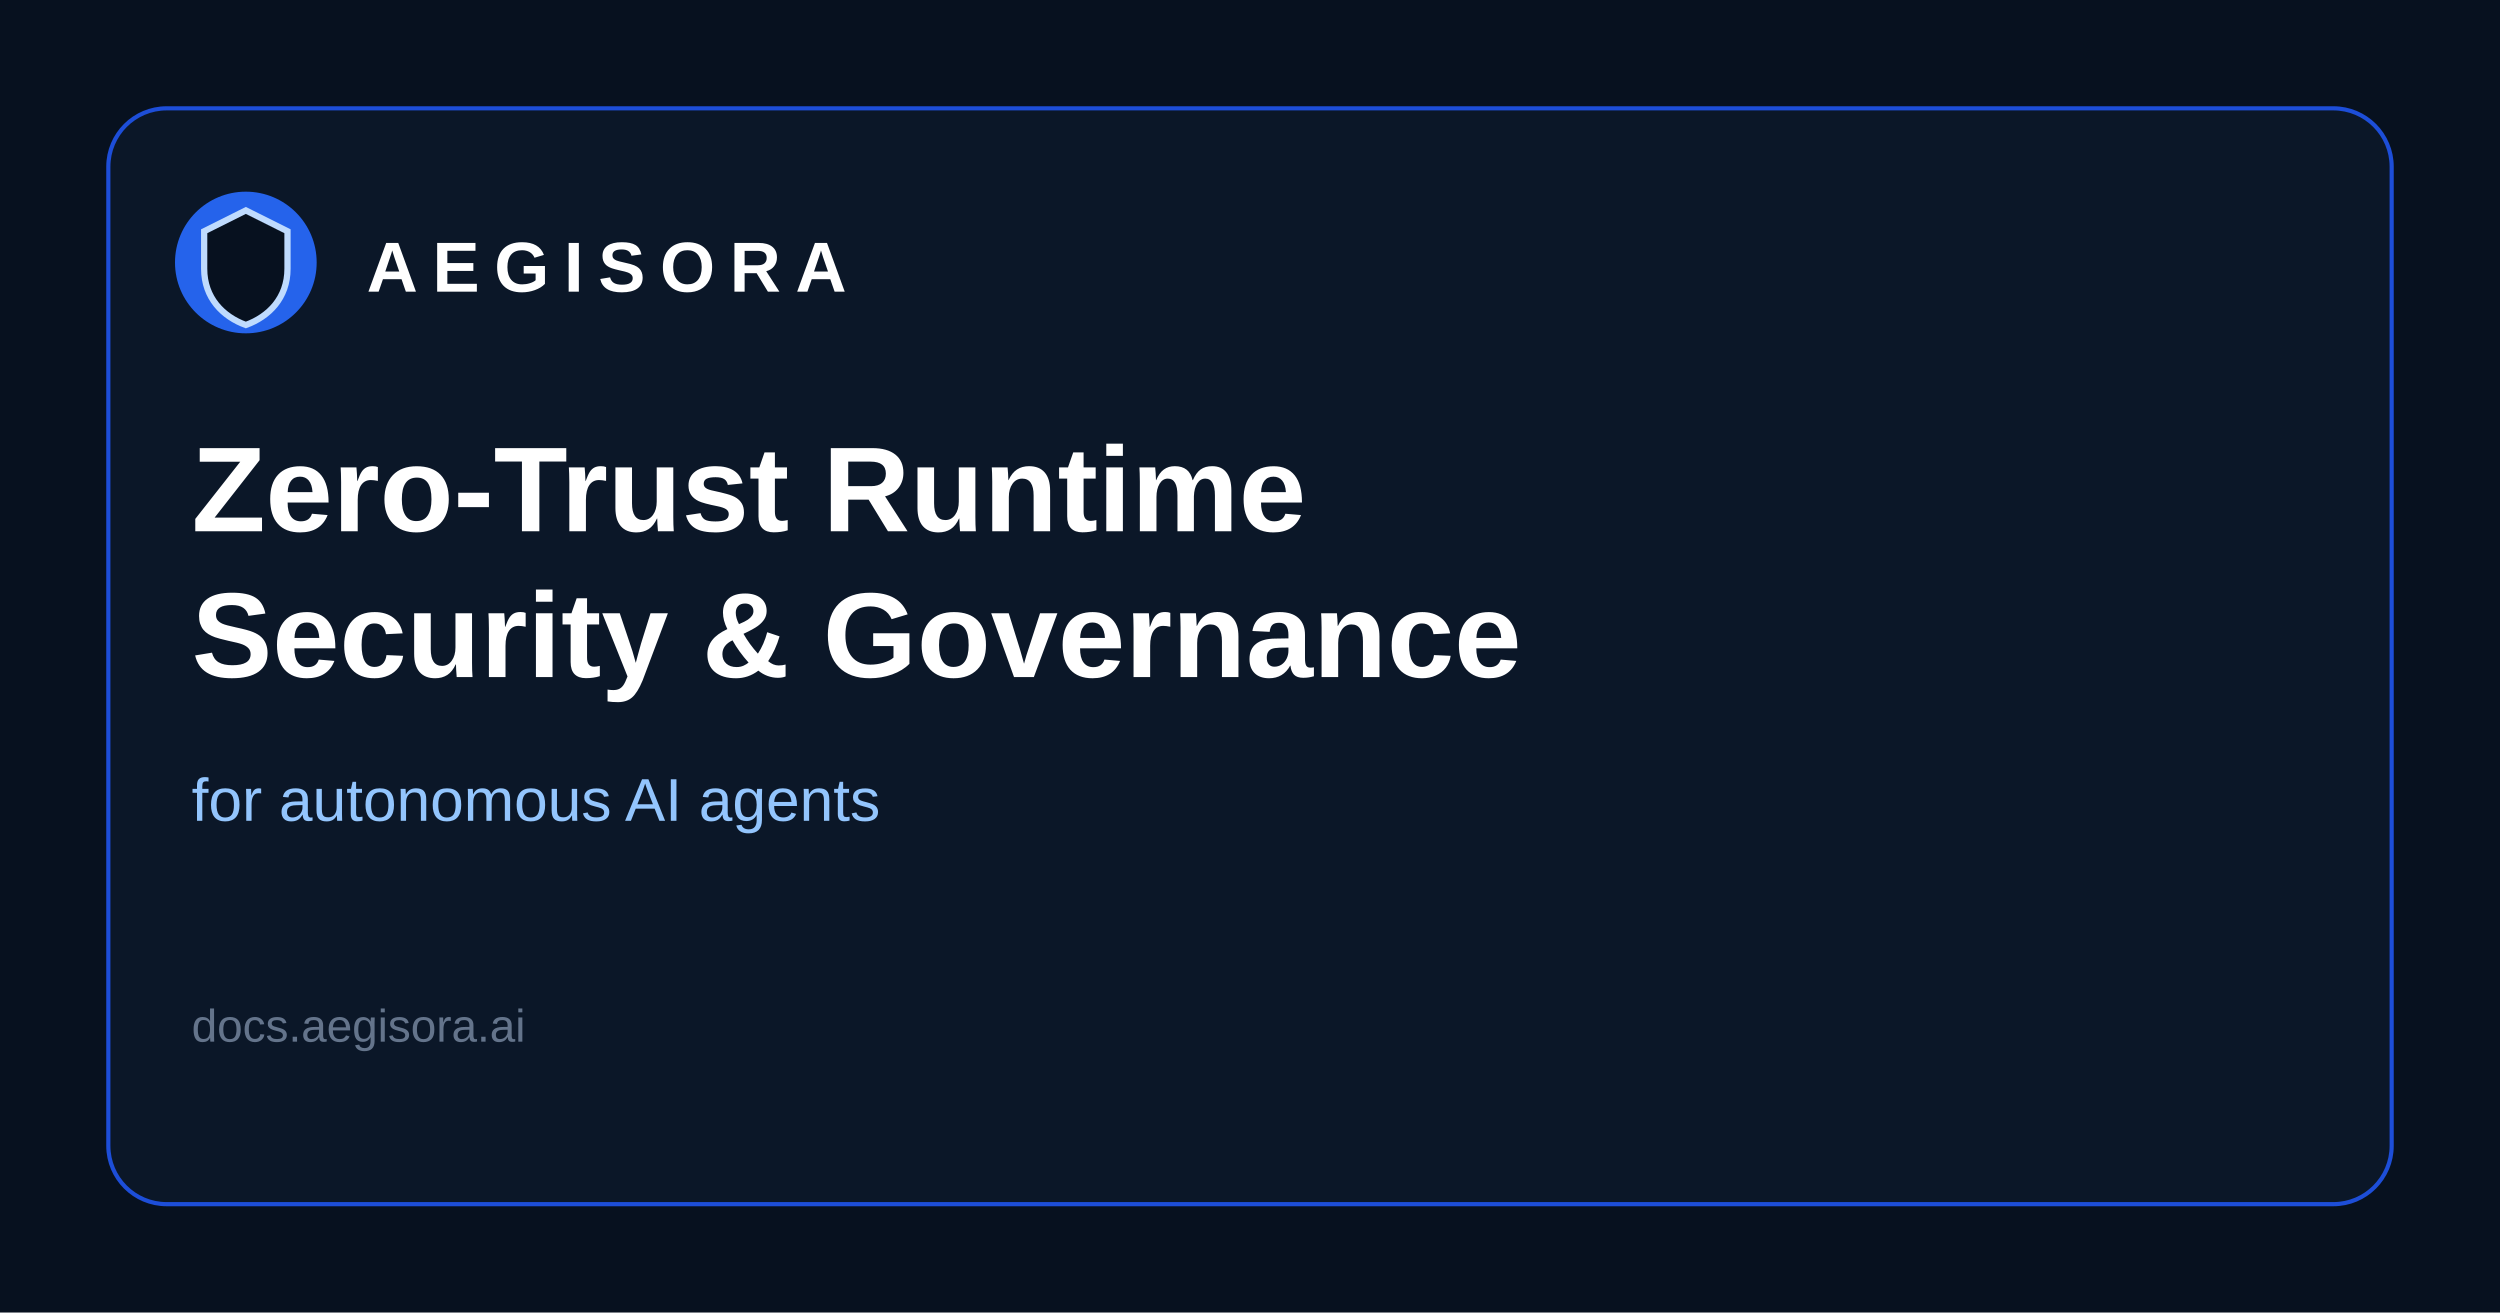
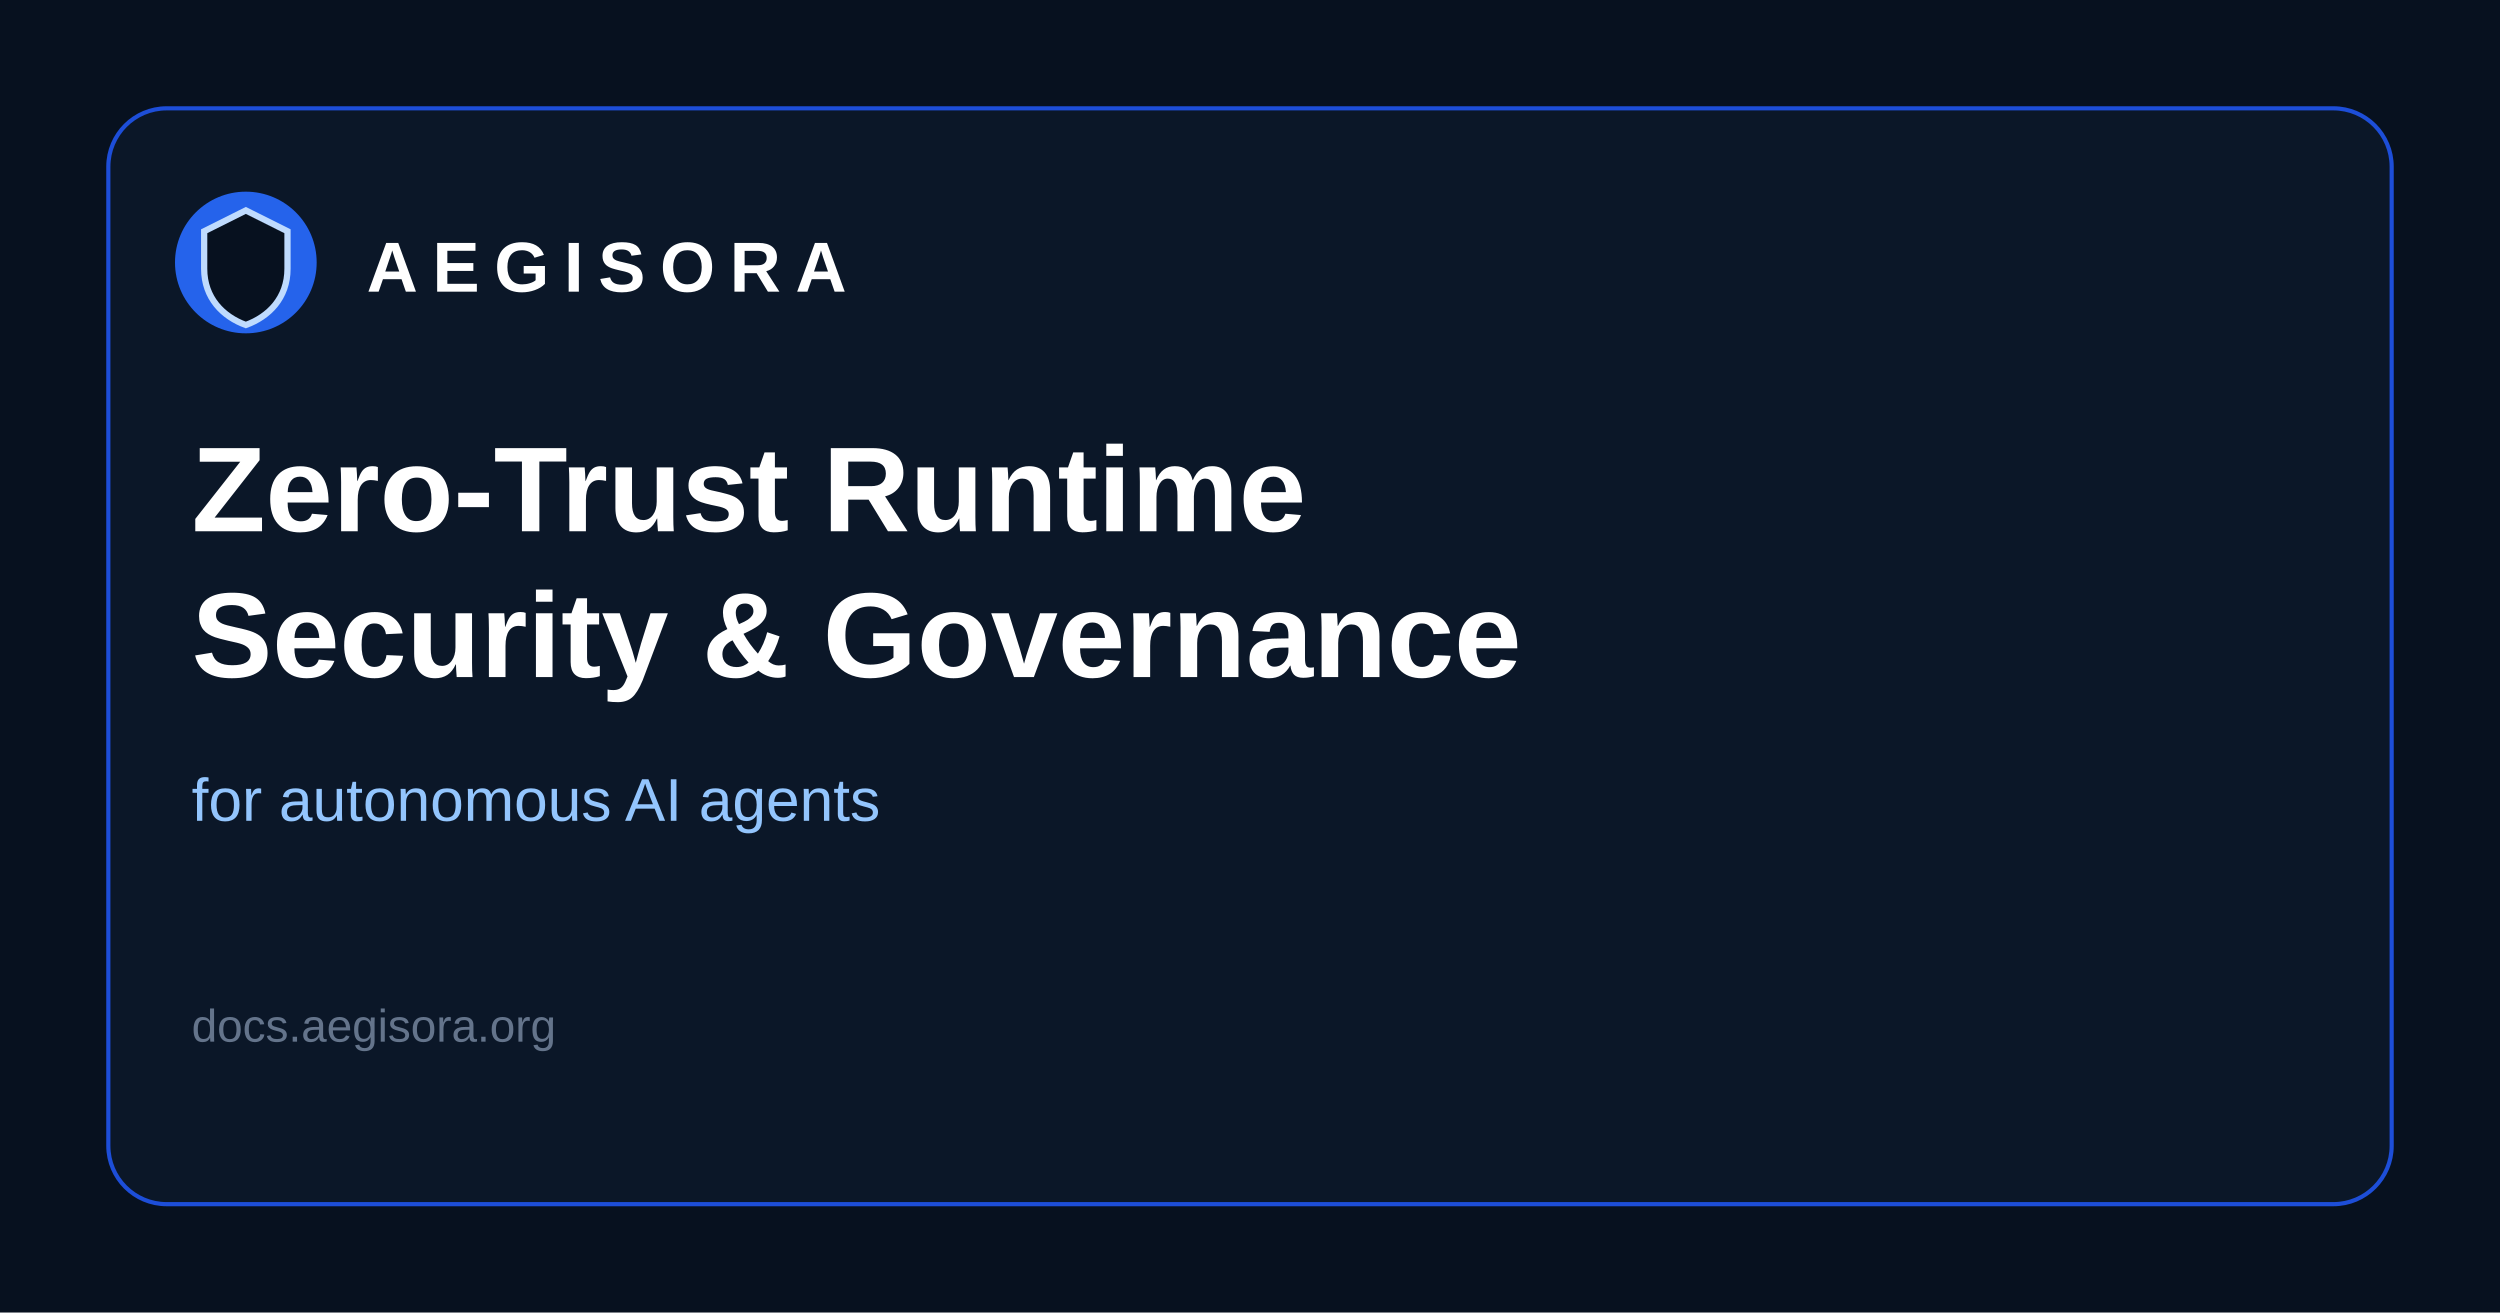
<svg xmlns="http://www.w3.org/2000/svg" width="1200" height="630" viewBox="0 0 1200 630">
  <rect width="1200" height="630" fill="#07111f" />
  <rect x="52" y="52" width="1096" height="526" rx="28" fill="#0b1728" stroke="#1d4ed8" stroke-width="2" />
  <circle cx="118" cy="126" r="34" fill="#2563eb" />
  <path d="M118 101l20 10v18c0 14-9 23-20 27-11-4-20-13-20-27v-18z" fill="#07111f" stroke="#bfdbfe" stroke-width="3" />
  <text x="176" y="140" fill="#ffffff" font-family="Arial, Helvetica, sans-serif" font-size="34" font-weight="700" letter-spacing="7">AEGISORA</text>
  <text x="92" y="255" fill="#ffffff" font-family="Arial, Helvetica, sans-serif" font-size="58" font-weight="700">Zero-Trust Runtime</text>
  <text x="92" y="325" fill="#ffffff" font-family="Arial, Helvetica, sans-serif" font-size="58" font-weight="700">Security &amp; Governance</text>
  <text x="92" y="394" fill="#93c5fd" font-family="Arial, Helvetica, sans-serif" font-size="29">for autonomous AI agents</text>
-   <text x="92" y="500" fill="#64748b" font-family="Arial, Helvetica, sans-serif" font-size="22">docs.aegisora.ai</text>
+   <text x="92" y="500" fill="#64748b" font-family="Arial, Helvetica, sans-serif" font-size="22">docs.aegisora.org</text>
</svg>
